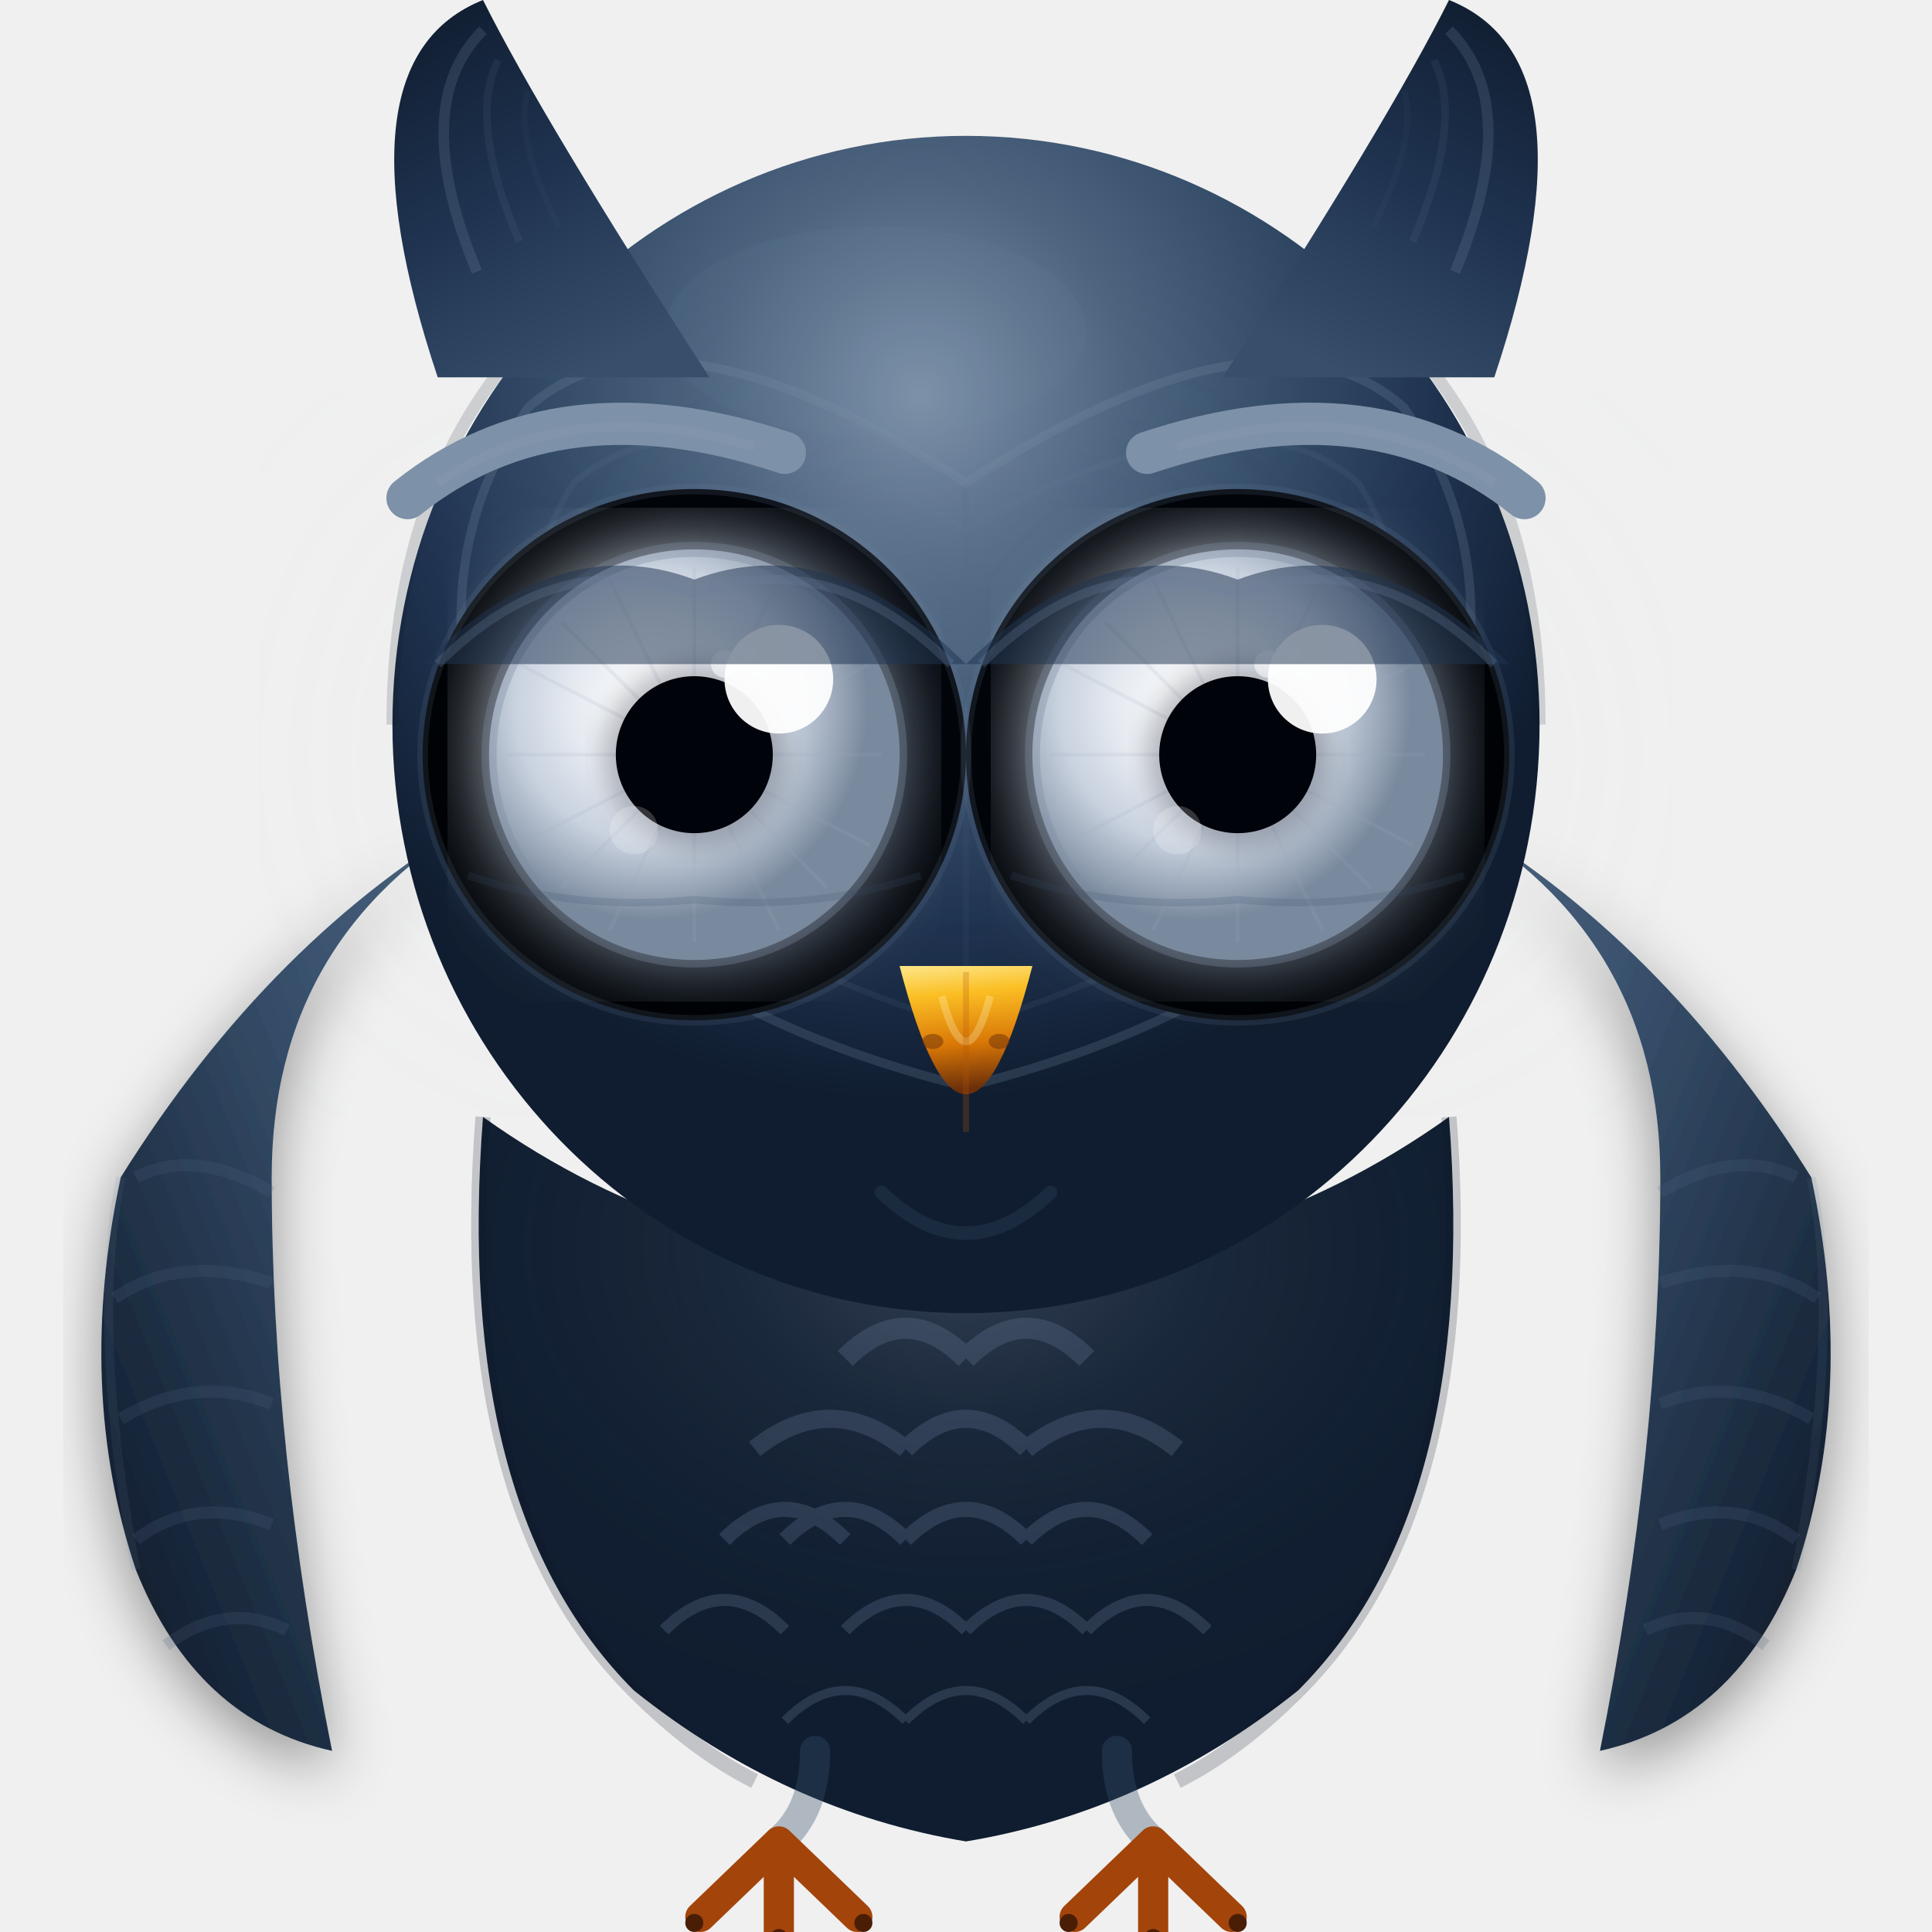
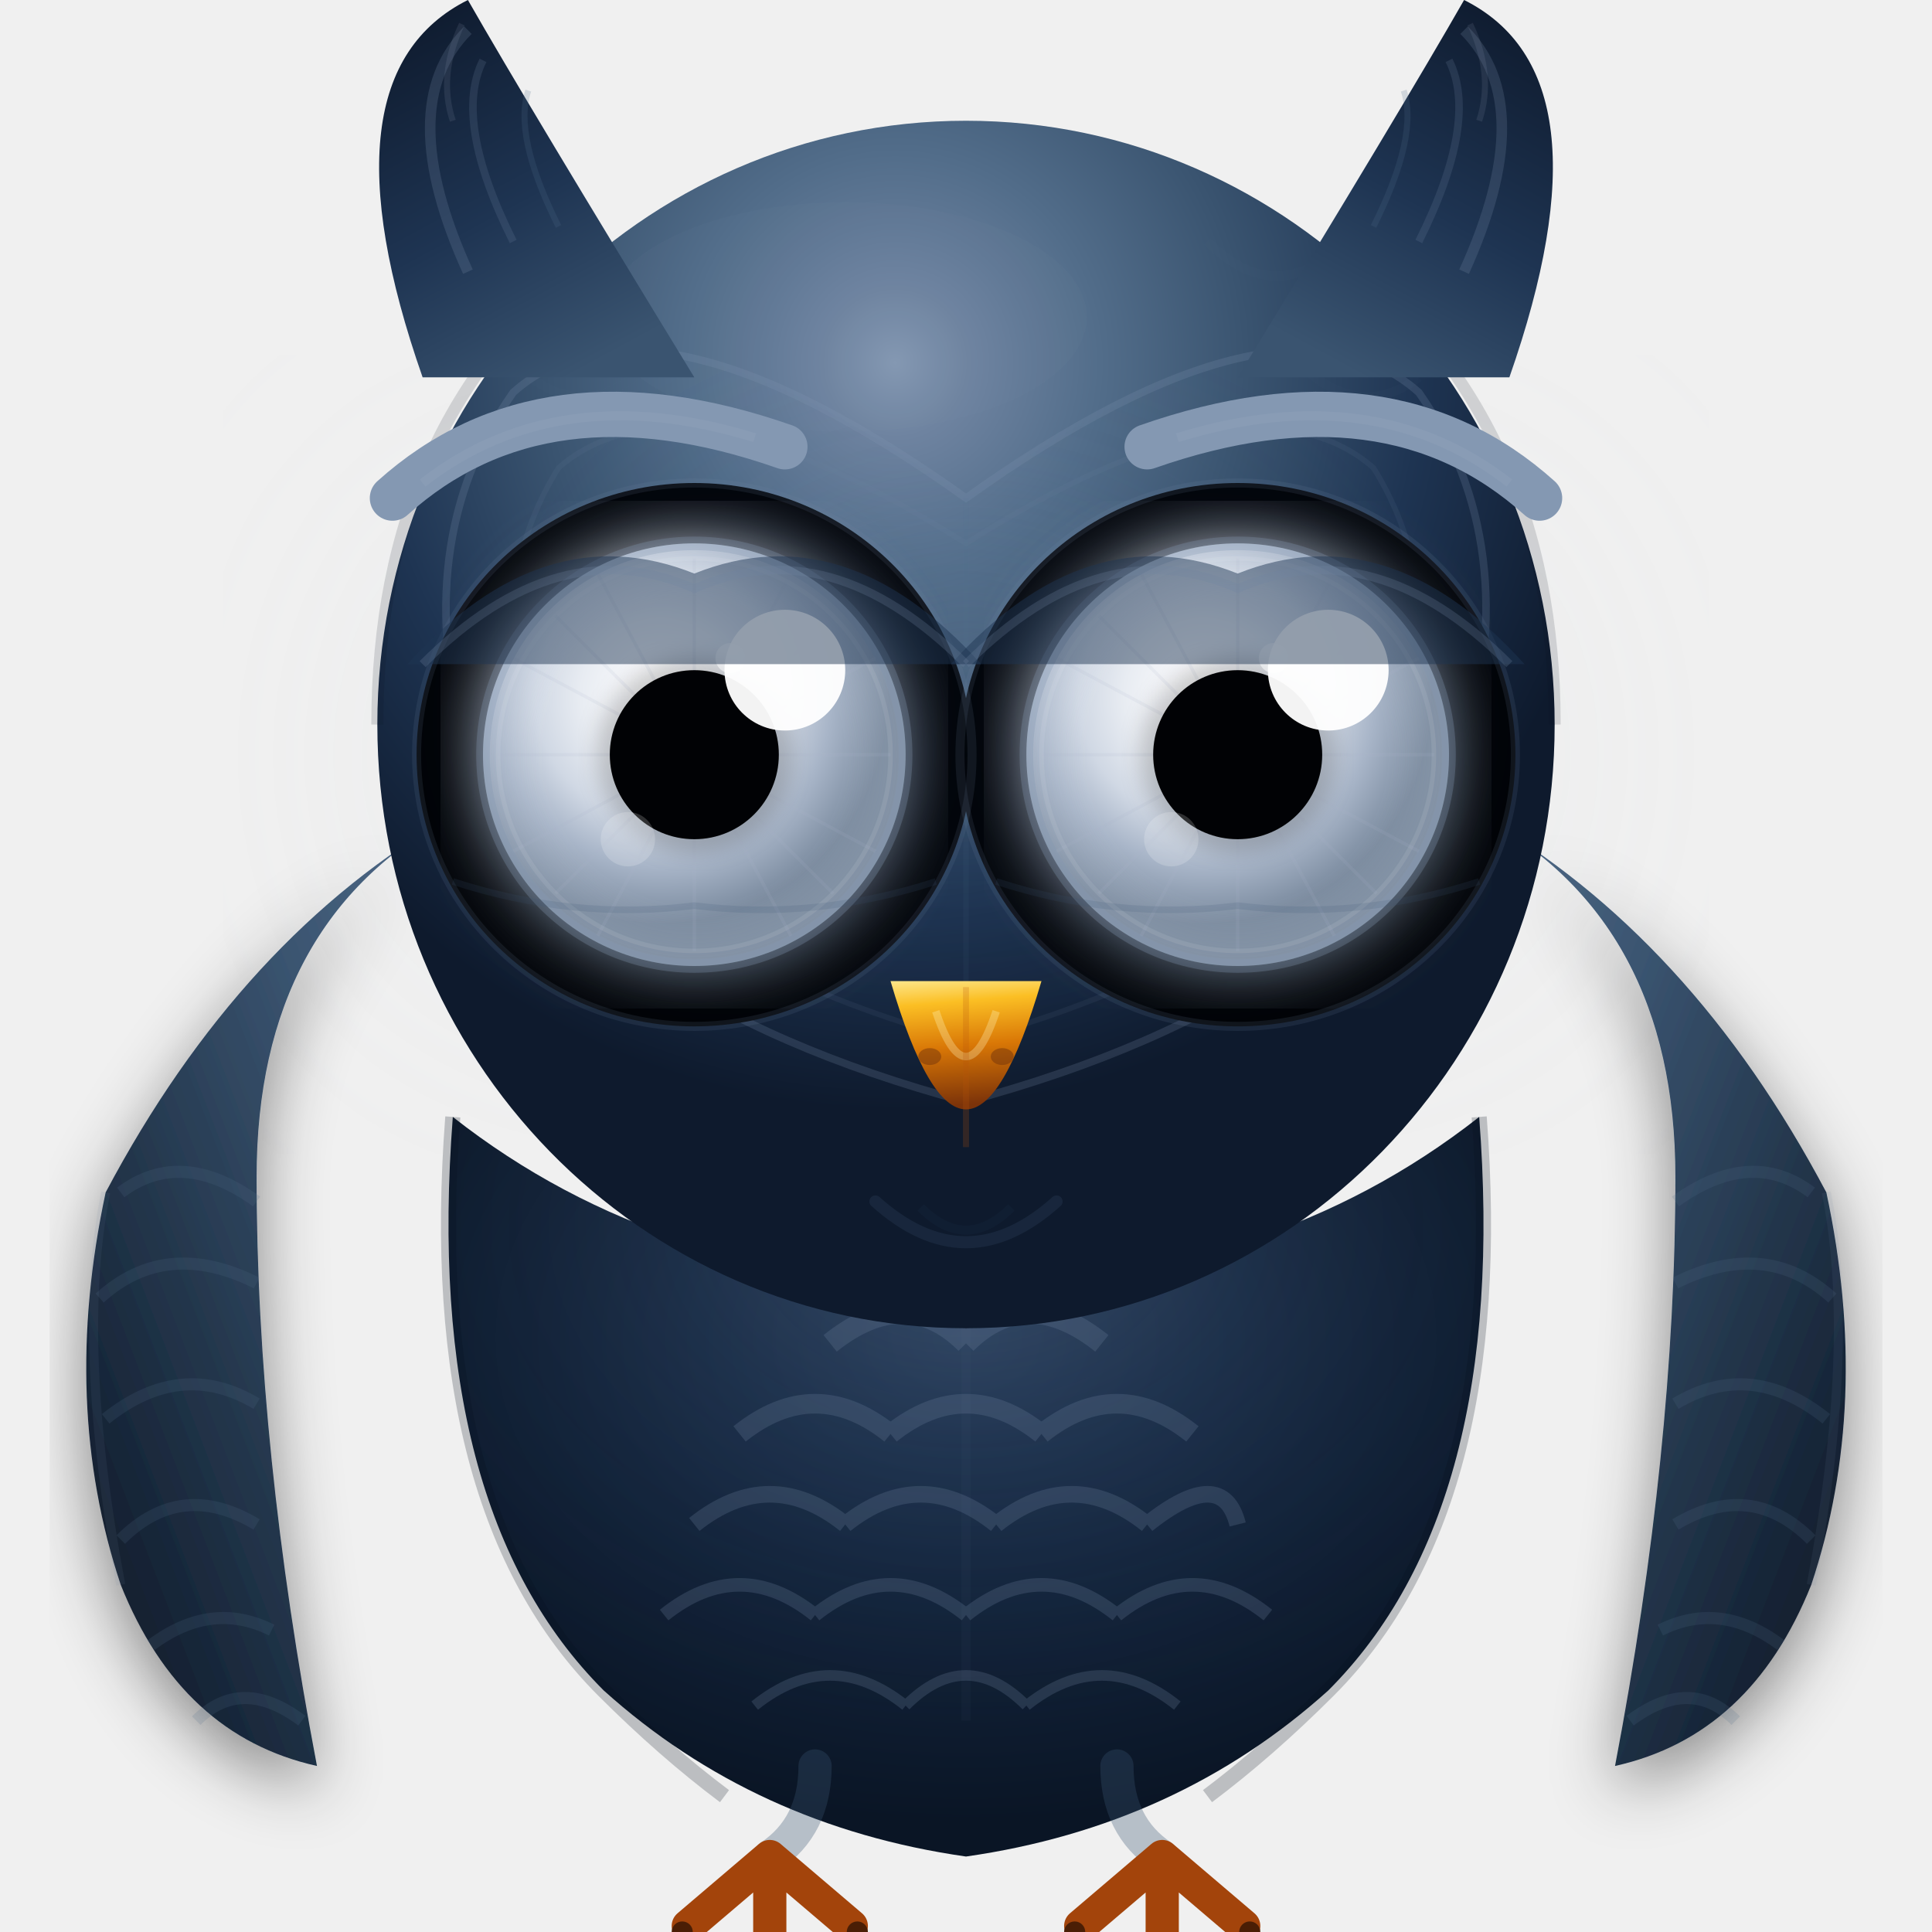
<svg xmlns="http://www.w3.org/2000/svg" viewBox="0 0 64 64">
  <defs>
-     <radialGradient id="iris" cx="40%" cy="38%" r="52%">
+     <radialGradient id="iris" cx="42%" cy="36%" r="54%">
      <stop offset="0%" stop-color="#ffffff" />
-       <stop offset="18%" stop-color="#f4f6f9" />
-       <stop offset="40%" stop-color="#e4e9f0" />
-       <stop offset="65%" stop-color="#c8d1de" />
-       <stop offset="85%" stop-color="#9daabb" />
+       <stop offset="15%" stop-color="#f7f8fb" />
+       <stop offset="35%" stop-color="#e8ecf2" />
+       <stop offset="55%" stop-color="#d0d8e4" />
+       <stop offset="75%" stop-color="#a8b5c8" />
      <stop offset="100%" stop-color="#7a8a9e" />
    </radialGradient>
-     <radialGradient id="head" cx="46%" cy="22%" r="60%">
-       <stop offset="0%" stop-color="#7d91a8" />
-       <stop offset="12%" stop-color="#6a7f99" />
-       <stop offset="30%" stop-color="#4e6580" />
-       <stop offset="50%" stop-color="#374f6b" />
-       <stop offset="75%" stop-color="#1f3350" />
-       <stop offset="100%" stop-color="#101d30" />
-     </radialGradient>
-     <radialGradient id="belly" cx="50%" cy="18%" r="68%">
-       <stop offset="0%" stop-color="#bec8d8" stop-opacity="0.22" />
-       <stop offset="35%" stop-color="#7d91a8" stop-opacity="0.1" />
-       <stop offset="100%" stop-color="#101d30" stop-opacity="0" />
-     </radialGradient>
-     <radialGradient id="disc" cx="50%" cy="40%" r="46%">
-       <stop offset="0%" stop-color="#7d91a8" stop-opacity="0.18" />
-       <stop offset="50%" stop-color="#4e6580" stop-opacity="0.06" />
-       <stop offset="100%" stop-color="#1f3350" stop-opacity="0" />
+     <radialGradient id="head" cx="44%" cy="20%" r="62%">
+       <stop offset="0%" stop-color="#8498b2" />
+       <stop offset="10%" stop-color="#6e83a0" />
+       <stop offset="28%" stop-color="#526d8a" />
+       <stop offset="48%" stop-color="#3a5470" />
+       <stop offset="72%" stop-color="#1e3452" />
+       <stop offset="100%" stop-color="#0e1a2d" />
+     </radialGradient>
+     <radialGradient id="body" cx="50%" cy="30%" r="65%">
+       <stop offset="0%" stop-color="#1e3452" />
+       <stop offset="40%" stop-color="#152842" />
+       <stop offset="100%" stop-color="#0a1525" />
+     </radialGradient>
+     <radialGradient id="belly" cx="50%" cy="15%" r="70%">
+       <stop offset="0%" stop-color="#c4cfe0" stop-opacity="0.18" />
+       <stop offset="40%" stop-color="#8498b2" stop-opacity="0.08" />
+       <stop offset="100%" stop-color="#0e1a2d" stop-opacity="0" />
+     </radialGradient>
+     <radialGradient id="disc" cx="50%" cy="42%" r="48%">
+       <stop offset="0%" stop-color="#8498b2" stop-opacity="0.16" />
+       <stop offset="55%" stop-color="#526d8a" stop-opacity="0.05" />
+       <stop offset="100%" stop-color="#1e3452" stop-opacity="0" />
    </radialGradient>
    <linearGradient id="bk" x1="0" y1="0" x2="0.1" y2="1">
      <stop offset="0%" stop-color="#fde68a" />
-       <stop offset="25%" stop-color="#fbbf24" />
-       <stop offset="65%" stop-color="#d97706" />
-       <stop offset="100%" stop-color="#6b2f0a" />
+       <stop offset="20%" stop-color="#fbbf24" />
+       <stop offset="55%" stop-color="#d97706" />
+       <stop offset="100%" stop-color="#7c3309" />
    </linearGradient>
    <linearGradient id="wl" x1="1" y1="0" x2="0" y2="1">
-       <stop offset="0%" stop-color="#4e6580" />
-       <stop offset="35%" stop-color="#374f6b" />
-       <stop offset="100%" stop-color="#091322" />
+       <stop offset="0%" stop-color="#526d8a" />
+       <stop offset="30%" stop-color="#3a5470" />
+       <stop offset="100%" stop-color="#081220" />
    </linearGradient>
    <linearGradient id="wr" x1="0" y1="0" x2="1" y2="1">
-       <stop offset="0%" stop-color="#4e6580" />
-       <stop offset="35%" stop-color="#374f6b" />
-       <stop offset="100%" stop-color="#091322" />
+       <stop offset="0%" stop-color="#526d8a" />
+       <stop offset="30%" stop-color="#3a5470" />
+       <stop offset="100%" stop-color="#081220" />
    </linearGradient>
    <linearGradient id="tuftL" x1="0.6" y1="1" x2="0.15" y2="0">
-       <stop offset="0%" stop-color="#374f6b" />
-       <stop offset="50%" stop-color="#1f3350" />
-       <stop offset="100%" stop-color="#101d30" />
+       <stop offset="0%" stop-color="#3a5470" />
+       <stop offset="45%" stop-color="#1e3452" />
+       <stop offset="100%" stop-color="#0e1a2d" />
    </linearGradient>
    <linearGradient id="tuftR" x1="0.4" y1="1" x2="0.85" y2="0">
-       <stop offset="0%" stop-color="#374f6b" />
-       <stop offset="50%" stop-color="#1f3350" />
-       <stop offset="100%" stop-color="#101d30" />
-     </linearGradient>
-     <radialGradient id="SocketL" cx="55%" cy="45%" r="55%">
-       <stop offset="0%" stop-color="#060e1a" />
-       <stop offset="100%" stop-color="#000205" />
-     </radialGradient>
-     <radialGradient id="SocketR" cx="45%" cy="45%" r="55%">
-       <stop offset="0%" stop-color="#060e1a" />
-       <stop offset="100%" stop-color="#000205" />
+       <stop offset="0%" stop-color="#3a5470" />
+       <stop offset="45%" stop-color="#1e3452" />
+       <stop offset="100%" stop-color="#0e1a2d" />
+     </linearGradient>
+     <radialGradient id="SocketL" cx="55%" cy="44%" r="56%">
+       <stop offset="0%" stop-color="#070f1c" />
+       <stop offset="100%" stop-color="#010307" />
+     </radialGradient>
+     <radialGradient id="SocketR" cx="45%" cy="44%" r="56%">
+       <stop offset="0%" stop-color="#070f1c" />
+       <stop offset="100%" stop-color="#010307" />
+     </radialGradient>
+     <radialGradient id="irisGlow" cx="50%" cy="50%" r="50%">
+       <stop offset="0%" stop-color="#ffffff" stop-opacity="0" />
+       <stop offset="70%" stop-color="#ffffff" stop-opacity="0" />
+       <stop offset="100%" stop-color="#d0d8e4" stop-opacity="0.12" />
    </radialGradient>
    <filter id="eg">
-       <feGaussianBlur stdDeviation="1.5" result="b" />
+       <feGaussianBlur stdDeviation="1.2" result="b" />
      <feMerge>
        <feMergeNode in="b" />
        <feMergeNode in="SourceGraphic" />
      </feMerge>
    </filter>
    <filter id="sg">
-       <feGaussianBlur stdDeviation="4.5" />
+       <feGaussianBlur stdDeviation="5" />
    </filter>
    <filter id="sh">
-       <feDropShadow dx="0" dy="0.6" stdDeviation="1" flood-color="#000" flood-opacity="0.4" />
+       <feDropShadow dx="0" dy="0.7" stdDeviation="1.1" flood-color="#000" flood-opacity="0.45" />
    </filter>
    <filter id="inner">
-       <feGaussianBlur stdDeviation="0.6" />
+       <feGaussianBlur stdDeviation="0.5" />
    </filter>
    <filter id="soft">
-       <feGaussianBlur stdDeviation="0.4" />
+       <feGaussianBlur stdDeviation="0.35" />
+     </filter>
+     <filter id="glow">
+       <feGaussianBlur stdDeviation="2.5" />
    </filter>
  </defs>
-   <ellipse cx="23" cy="25" rx="12" ry="10" fill="#c8d1de" opacity="0.04" filter="url(#sg)" />
-   <ellipse cx="41" cy="25" rx="12" ry="10" fill="#c8d1de" opacity="0.04" filter="url(#sg)" />
-   <path d="M16,37 Q15,50 21,56 Q26,60 32,61 Q38,60 43,56 Q49,50 48,37 Q41,42 32,42 Q23,42 16,37 Z" fill="#101d30" />
-   <path d="M16,37 Q15,50 21,56 Q26,60 32,61 Q38,60 43,56 Q49,50 48,37 Q41,42 32,42 Q23,42 16,37 Z" fill="url(#belly)" />
-   <path d="M16,37 Q15,50 21,56 Q23,58 25,59" fill="none" stroke="#091322" stroke-width="0.5" opacity="0.2" />
-   <path d="M48,37 Q49,50 43,56 Q41,58 39,59" fill="none" stroke="#091322" stroke-width="0.5" opacity="0.2" />
-   <g stroke="#6a7f99" fill="none" opacity="0.28">
-     <path d="M28,45 Q30,43 32,45" stroke-width="0.7" />
-     <path d="M32,45 Q34,43 36,45" stroke-width="0.7" />
-     <path d="M25,48 Q27.5,46 30,48" stroke-width="0.6" />
-     <path d="M30,48 Q32,46 34,48" stroke-width="0.6" />
-     <path d="M34,48 Q36.5,46 39,48" stroke-width="0.6" />
-     <path d="M26,51 Q28,49 30,51" stroke-width="0.5" />
-     <path d="M30,51 Q32,49 34,51" stroke-width="0.5" />
-     <path d="M34,51 Q36,49 38,51" stroke-width="0.5" />
-     <path d="M24,51 Q26,49 28,51" stroke-width="0.5" />
-     <path d="M28,54 Q30,52 32,54" stroke-width="0.4" />
-     <path d="M32,54 Q34,52 36,54" stroke-width="0.4" />
-     <path d="M36,54 Q38,52 40,54" stroke-width="0.4" />
-     <path d="M22,54 Q24,52 26,54" stroke-width="0.4" />
-     <path d="M30,57 Q32,55 34,57" stroke-width="0.3" />
-     <path d="M26,57 Q28,55 30,57" stroke-width="0.3" />
-     <path d="M34,57 Q36,55 38,57" stroke-width="0.3" />
-   </g>
-   <path d="M16,27 Q9,31 4,39 Q2.5,46 4.5,52 Q6.5,57 11,58 Q9,48 9,39 Q9,31 16,27 Z" fill="url(#wl)" filter="url(#sh)" />
-   <path d="M48,27 Q55,31 60,39 Q61.5,46 59.5,52 Q57.5,57 53,58 Q55,48 55,39 Q55,31 48,27 Z" fill="url(#wr)" filter="url(#sh)" />
-   <g stroke="#4e6580" fill="none" opacity="0.2" stroke-width="0.4">
-     <path d="M4.5,39 Q6.5,38 9,39.5" />
-     <path d="M3.8,43 Q6,41.5 9,42.5" />
-     <path d="M4,47 Q6.5,45.5 9,46.5" />
-     <path d="M4.5,51 Q6.5,49.5 9,50.5" />
-     <path d="M5.5,54.5 Q7.5,53 9.5,54" />
-     <path d="M59.5,39 Q57.5,38 55,39.5" />
-     <path d="M60.2,43 Q58,41.5 55,42.5" />
-     <path d="M60,47 Q57.5,45.5 55,46.5" />
-     <path d="M59.5,51 Q57.5,49.5 55,50.5" />
-     <path d="M58.5,54.5 Q56.5,53 54.5,54" />
-   </g>
-   <path d="M4,39 Q3,44 4.5,52" fill="none" stroke="#6a7f99" stroke-width="0.3" opacity="0.12" />
-   <path d="M60,39 Q61,44 59.5,52" fill="none" stroke="#6a7f99" stroke-width="0.3" opacity="0.12" />
-   <ellipse cx="32" cy="24" rx="19" ry="19.5" fill="url(#head)" />
-   <ellipse cx="29" cy="11" rx="7" ry="3.5" fill="#7d91a8" opacity="0.06" />
-   <path d="M13,24 Q13,14 20,9" fill="none" stroke="#091322" stroke-width="0.4" opacity="0.15" />
-   <path d="M51,24 Q51,14 44,9" fill="none" stroke="#091322" stroke-width="0.4" opacity="0.15" />
-   <path d="M32,36 Q20,33 16,25 Q14,18.5 17.5,13.5 Q22,9.5 32,16 Q42,9.5 46.5,13.5 Q50,18.5 48,25 Q44,33 32,36 Z" fill="url(#disc)" />
-   <path d="M32,36 Q20,33 16,25 Q14,18.5 17.5,13.5 Q22,9.5 32,16 Q42,9.5 46.5,13.5 Q50,18.5 48,25 Q44,33 32,36 Z" fill="none" stroke="#7d91a8" stroke-width="0.3" opacity="0.22" />
-   <path d="M32,34 Q22,31 18,25 Q16.5,20 19,16 Q23,12.5 32,17.5 Q41,12.5 45,16 Q47.5,20 46,25 Q42,31 32,34 Z" fill="none" stroke="#6a7f99" stroke-width="0.2" opacity="0.12" />
-   <path d="M32,16 L32,33" stroke="#4e6580" stroke-width="0.2" opacity="0.1" />
-   <path d="M14.5,12.5 Q11,2 16,0 Q18,4 23.5,12.5 Z" fill="url(#tuftL)" />
-   <path d="M49.5,12.5 Q53,2 48,0 Q46,4 40.5,12.5 Z" fill="url(#tuftR)" />
-   <path d="M15.8,9 Q13.5,3.5 16,1" fill="none" stroke="#7d91a8" stroke-width="0.35" opacity="0.2" />
-   <path d="M17.2,8 Q15.5,4 16.5,2" fill="none" stroke="#6a7f99" stroke-width="0.25" opacity="0.12" />
-   <path d="M18.5,7.5 Q17,4.5 17.5,3" fill="none" stroke="#4e6580" stroke-width="0.2" opacity="0.08" />
-   <path d="M48.2,9 Q50.5,3.5 48,1" fill="none" stroke="#7d91a8" stroke-width="0.35" opacity="0.2" />
-   <path d="M46.8,8 Q48.5,4 47.5,2" fill="none" stroke="#6a7f99" stroke-width="0.25" opacity="0.12" />
-   <path d="M45.5,7.5 Q47,4.5 46.5,3" fill="none" stroke="#4e6580" stroke-width="0.2" opacity="0.08" />
-   <ellipse cx="23" cy="25" rx="9" ry="8.8" fill="url(#SocketL)" />
-   <ellipse cx="41" cy="25" rx="9" ry="8.8" fill="url(#SocketR)" />
-   <ellipse cx="23" cy="25.5" rx="8.2" ry="7.8" fill="#000" opacity="0.12" filter="url(#inner)" />
-   <ellipse cx="41" cy="25.5" rx="8.2" ry="7.8" fill="#000" opacity="0.12" filter="url(#inner)" />
-   <ellipse cx="23" cy="25" rx="9" ry="8.8" fill="none" stroke="#6a7f99" stroke-width="0.35" opacity="0.15" />
-   <ellipse cx="41" cy="25" rx="9" ry="8.8" fill="none" stroke="#6a7f99" stroke-width="0.35" opacity="0.15" />
-   <circle cx="23" cy="25" r="6.8" fill="url(#iris)" filter="url(#eg)" />
-   <circle cx="41" cy="25" r="6.8" fill="url(#iris)" filter="url(#eg)" />
-   <circle cx="23" cy="25" r="6.8" fill="none" stroke="#7a8a9e" stroke-width="0.5" opacity="0.35" />
-   <circle cx="41" cy="25" r="6.8" fill="none" stroke="#7a8a9e" stroke-width="0.5" opacity="0.35" />
-   <g stroke="#9daabb" stroke-width="0.12" opacity="0.15">
-     <line x1="23" y1="18.8" x2="23" y2="31.2" />
-     <line x1="16.8" y1="25" x2="29.2" y2="25" />
-     <line x1="18.6" y1="20.6" x2="27.4" y2="29.4" />
-     <line x1="27.4" y1="20.6" x2="18.6" y2="29.4" />
-     <line x1="20.2" y1="19.2" x2="25.8" y2="30.8" />
-     <line x1="25.8" y1="19.2" x2="20.2" y2="30.8" />
-     <line x1="17.2" y1="22" x2="28.8" y2="28" />
-     <line x1="28.8" y1="22" x2="17.2" y2="28" />
-     <line x1="41" y1="18.8" x2="41" y2="31.2" />
-     <line x1="34.8" y1="25" x2="47.2" y2="25" />
-     <line x1="36.6" y1="20.6" x2="45.4" y2="29.4" />
-     <line x1="45.4" y1="20.6" x2="36.6" y2="29.4" />
-     <line x1="38.2" y1="19.2" x2="43.8" y2="30.8" />
-     <line x1="43.8" y1="19.2" x2="38.2" y2="30.8" />
-     <line x1="35.2" y1="22" x2="46.8" y2="28" />
-     <line x1="46.8" y1="22" x2="35.2" y2="28" />
-   </g>
-   <circle cx="23" cy="25" r="2.6" fill="#010409" />
-   <circle cx="41" cy="25" r="2.6" fill="#010409" />
-   <circle cx="23" cy="25" r="3" fill="#010409" opacity="0.25" filter="url(#soft)" />
-   <circle cx="41" cy="25" r="3" fill="#010409" opacity="0.25" filter="url(#soft)" />
-   <circle cx="25.8" cy="22.5" r="1.8" fill="white" opacity="0.94" />
-   <circle cx="43.8" cy="22.5" r="1.8" fill="white" opacity="0.94" />
-   <circle cx="21" cy="27.5" r="0.8" fill="white" opacity="0.2" />
-   <circle cx="39" cy="27.5" r="0.8" fill="white" opacity="0.2" />
-   <circle cx="24" cy="22" r="0.45" fill="white" opacity="0.55" />
-   <circle cx="42" cy="22" r="0.45" fill="white" opacity="0.55" />
-   <path d="M14,22 Q18.5,17.5 23,19.2 Q27.5,17.5 32,22" fill="#1f3350" opacity="0.52" />
-   <path d="M32,22 Q36.5,17.5 41,19.2 Q45.5,17.5 50,22" fill="#1f3350" opacity="0.52" />
-   <path d="M14.5,22 Q18.5,18 23,19.7 Q27.5,18 31.5,22" fill="none" stroke="#6a7f99" stroke-width="0.3" opacity="0.28" />
-   <path d="M32.5,22 Q36.5,18 41,19.7 Q45.5,18 49.5,22" fill="none" stroke="#6a7f99" stroke-width="0.3" opacity="0.28" />
-   <path d="M15.5,29 Q19,30.2 23,29.8 Q27,30.2 30.5,29" fill="none" stroke="#374f6b" stroke-width="0.25" opacity="0.18" />
-   <path d="M33.5,29 Q37,30.2 41,29.8 Q45,30.2 48.5,29" fill="none" stroke="#374f6b" stroke-width="0.25" opacity="0.18" />
-   <path d="M13.5,16.5 Q18.5,12.5 26,15" fill="none" stroke="#7d91a8" stroke-width="1.4" stroke-linecap="round" />
-   <path d="M50.5,16.5 Q45.5,12.5 38,15" fill="none" stroke="#7d91a8" stroke-width="1.4" stroke-linecap="round" />
-   <path d="M14.5,16 Q19,13 25,14.8" fill="none" stroke="#9daabb" stroke-width="0.3" opacity="0.15" />
-   <path d="M49.5,16 Q45,13 39,14.8" fill="none" stroke="#9daabb" stroke-width="0.3" opacity="0.15" />
-   <path d="M29.8,32 Q32,40.5 34.2,32 Z" fill="url(#bk)" />
-   <path d="M31.2,33 Q32,36 32.8,33" fill="none" stroke="#fef9c3" stroke-width="0.25" opacity="0.28" />
-   <path d="M32,32.2 L32,37.5" stroke="#b45309" stroke-width="0.2" opacity="0.25" />
-   <ellipse cx="30.9" cy="34.5" rx="0.35" ry="0.25" fill="#6b2f0a" opacity="0.5" />
-   <ellipse cx="33.1" cy="34.5" rx="0.35" ry="0.25" fill="#6b2f0a" opacity="0.5" />
-   <path d="M29.2,39.5 Q32,42.2 34.8,39.5" fill="none" stroke="#374f6b" stroke-width="0.45" stroke-linecap="round" opacity="0.25" />
+   <ellipse cx="23" cy="25" rx="13" ry="11" fill="#d0d8e4" opacity="0.05" filter="url(#sg)" />
+   <ellipse cx="41" cy="25" rx="13" ry="11" fill="#d0d8e4" opacity="0.05" filter="url(#sg)" />
+   <path d="M15,37 Q14,50 20,56 Q25,60.5 32,61.5 Q39,60.5 44,56 Q50,50 49,37 Q42,42.5 32,42.5 Q22,42.5 15,37 Z" fill="url(#body)" />
+   <path d="M15,37 Q14,50 20,56 Q25,60.5 32,61.5 Q39,60.5 44,56 Q50,50 49,37 Q42,42.5 32,42.5 Q22,42.5 15,37 Z" fill="url(#belly)" />
+   <path d="M15,37 Q14,50 20,56 Q22,58 24,59.5" fill="none" stroke="#060e1a" stroke-width="0.5" opacity="0.22" />
+   <path d="M49,37 Q50,50 44,56 Q42,58 40,59.5" fill="none" stroke="#060e1a" stroke-width="0.5" opacity="0.22" />
+   <path d="M32,43 Q32,50 32,57" fill="none" stroke="#526d8a" stroke-width="0.3" opacity="0.06" />
+   <g stroke="#6e83a0" fill="none" opacity="0.25">
+     <path d="M27.5,44.5 Q30,42.5 32,44.5" stroke-width="0.7" />
+     <path d="M32,44.5 Q34,42.5 36.5,44.5" stroke-width="0.7" />
+     <path d="M24.5,47.5 Q27,45.5 29.5,47.5" stroke-width="0.65" />
+     <path d="M29.5,47.5 Q32,45.5 34.5,47.5" stroke-width="0.65" />
+     <path d="M34.5,47.5 Q37,45.5 39.5,47.5" stroke-width="0.65" />
+     <path d="M23,50.5 Q25.5,48.5 28,50.5" stroke-width="0.55" />
+     <path d="M28,50.5 Q30.5,48.5 33,50.5" stroke-width="0.55" />
+     <path d="M33,50.5 Q35.5,48.5 38,50.5" stroke-width="0.55" />
+     <path d="M38,50.5 Q40.5,48.5 41,50.5" stroke-width="0.55" />
+     <path d="M22,53.5 Q24.5,51.5 27,53.5" stroke-width="0.45" />
+     <path d="M27,53.5 Q29.5,51.5 32,53.5" stroke-width="0.45" />
+     <path d="M32,53.5 Q34.5,51.5 37,53.5" stroke-width="0.45" />
+     <path d="M37,53.5 Q39.5,51.5 42,53.5" stroke-width="0.45" />
+     <path d="M25,56.5 Q27.5,54.5 30,56.5" stroke-width="0.35" />
+     <path d="M30,56.5 Q32,54.5 34,56.5" stroke-width="0.35" />
+     <path d="M34,56.5 Q36.5,54.5 39,56.5" stroke-width="0.35" />
+   </g>
+   <path d="M15,27 Q8,31 3.5,39.5 Q2,46.5 4,52.5 Q6,57.5 10.5,58.5 Q8.5,48 8.5,39 Q8.5,30.5 15,27 Z" fill="url(#wl)" filter="url(#sh)" />
+   <path d="M49,27 Q56,31 60.5,39.5 Q62,46.5 60,52.5 Q58,57.5 53.5,58.5 Q55.5,48 55.5,39 Q55.5,30.5 49,27 Z" fill="url(#wr)" filter="url(#sh)" />
+   <g stroke="#526d8a" fill="none" opacity="0.18" stroke-width="0.4">
+     <path d="M4,39.5 Q6,38 8.5,39.8" />
+     <path d="M3.3,43 Q5.5,41 8.5,42.5" />
+     <path d="M3.5,47 Q6,45 8.5,46.5" />
+     <path d="M4,51 Q6,49 8.5,50.5" />
+     <path d="M5,54.5 Q7,53 9,54" />
+     <path d="M6.5,57 Q8,55.5 10,57" />
+     <path d="M60,39.5 Q58,38 55.5,39.8" />
+     <path d="M60.7,43 Q58.5,41 55.5,42.5" />
+     <path d="M60.5,47 Q58,45 55.5,46.5" />
+     <path d="M60,51 Q58,49 55.5,50.5" />
+     <path d="M59,54.5 Q57,53 55,54" />
+     <path d="M57.5,57 Q56,55.5 54,57" />
+   </g>
+   <path d="M3.5,39.5 Q2.5,44.5 4,52.5" fill="none" stroke="#6e83a0" stroke-width="0.3" opacity="0.1" />
+   <path d="M60.5,39.5 Q61.5,44.5 60,52.5" fill="none" stroke="#6e83a0" stroke-width="0.3" opacity="0.1" />
+   <ellipse cx="32" cy="24" rx="19.5" ry="20" fill="url(#head)" />
+   <ellipse cx="28" cy="10.5" rx="8" ry="3.8" fill="#8498b2" opacity="0.05" />
+   <path d="M12.5,24 Q12.5,14 19.5,8.5" fill="none" stroke="#060e1a" stroke-width="0.4" opacity="0.14" />
+   <path d="M51.5,24 Q51.5,14 44.5,8.5" fill="none" stroke="#060e1a" stroke-width="0.4" opacity="0.14" />
+   <g stroke="#526d8a" fill="none" opacity="0.04" stroke-width="0.3">
+     <path d="M20,8 Q22,10 24,8.5" />
+     <path d="M40,8 Q42,10 44,8.5" />
+     <path d="M17,12 Q19,14 21,12.5" />
+     <path d="M43,12 Q45,14 47,12.5" />
+   </g>
+   <path d="M32,36.5 Q19,33 15.5,25 Q13.5,18 17,13 Q21.5,9 32,16.5 Q42.5,9 47,13 Q50.5,18 48.5,25 Q45,33 32,36.5 Z" fill="url(#disc)" />
+   <path d="M32,36.5 Q19,33 15.5,25 Q13.5,18 17,13 Q21.5,9 32,16.5 Q42.5,9 47,13 Q50.5,18 48.5,25 Q45,33 32,36.5 Z" fill="none" stroke="#8498b2" stroke-width="0.25" opacity="0.2" />
+   <path d="M32,34.5 Q21,31.5 17.5,25 Q16,19.5 18.5,15.5 Q22.5,12 32,18 Q41.5,12 45.5,15.5 Q48,19.5 46.5,25 Q43,31.5 32,34.5 Z" fill="none" stroke="#6e83a0" stroke-width="0.18" opacity="0.1" />
+   <path d="M32,16.5 L32,33.5" stroke="#526d8a" stroke-width="0.18" opacity="0.08" />
+   <path d="M14,12.5 Q10.5,2.5 15.5,0 Q17.5,3.5 23,12.5 Z" fill="url(#tuftL)" />
+   <path d="M50,12.5 Q53.5,2.5 48.5,0 Q46.5,3.5 41,12.5 Z" fill="url(#tuftR)" />
+   <g fill="none" opacity="0.2">
+     <path d="M15.5,9 Q13,3.5 15.5,1" stroke="#8498b2" stroke-width="0.35" />
+     <path d="M17,8 Q15,4 16,2" stroke="#6e83a0" stroke-width="0.25" />
+     <path d="M18.5,7.5 Q17,4.5 17.5,3" stroke="#526d8a" stroke-width="0.2" />
+     <path d="M48.5,9 Q51,3.5 48.5,1" stroke="#8498b2" stroke-width="0.35" />
+     <path d="M47,8 Q49,4 48,2" stroke="#6e83a0" stroke-width="0.25" />
+     <path d="M45.5,7.5 Q47,4.5 46.5,3" stroke="#526d8a" stroke-width="0.2" />
+   </g>
+   <path d="M15.3,0.8 Q14.5,2.5 15,4" fill="none" stroke="#a8b5c8" stroke-width="0.2" opacity="0.12" />
+   <path d="M48.7,0.8 Q49.5,2.5 49,4" fill="none" stroke="#a8b5c8" stroke-width="0.2" opacity="0.12" />
+   <ellipse cx="23" cy="25" rx="9.2" ry="9" fill="url(#SocketL)" />
+   <ellipse cx="41" cy="25" rx="9.2" ry="9" fill="url(#SocketR)" />
+   <ellipse cx="23" cy="25.5" rx="8.4" ry="8" fill="#000" opacity="0.1" filter="url(#inner)" />
+   <ellipse cx="41" cy="25.5" rx="8.4" ry="8" fill="#000" opacity="0.1" filter="url(#inner)" />
+   <ellipse cx="23" cy="25" rx="9.2" ry="9" fill="none" stroke="#6e83a0" stroke-width="0.3" opacity="0.14" />
+   <ellipse cx="41" cy="25" rx="9.2" ry="9" fill="none" stroke="#6e83a0" stroke-width="0.3" opacity="0.14" />
+   <circle cx="23" cy="25" r="7" fill="url(#iris)" filter="url(#eg)" />
+   <circle cx="41" cy="25" r="7" fill="url(#iris)" filter="url(#eg)" />
+   <circle cx="23" cy="25" r="7" fill="url(#irisGlow)" />
+   <circle cx="41" cy="25" r="7" fill="url(#irisGlow)" />
+   <circle cx="23" cy="25" r="7" fill="none" stroke="#8498b2" stroke-width="0.45" opacity="0.3" />
+   <circle cx="41" cy="25" r="7" fill="none" stroke="#8498b2" stroke-width="0.45" opacity="0.3" />
+   <g stroke="#a8b5c8" stroke-width="0.11" opacity="0.13">
+     <line x1="23" y1="18.5" x2="23" y2="31.5" />
+     <line x1="16.5" y1="25" x2="29.5" y2="25" />
+     <line x1="18.4" y1="20.4" x2="27.6" y2="29.6" />
+     <line x1="27.6" y1="20.4" x2="18.4" y2="29.6" />
+     <line x1="19.8" y1="19" x2="26.2" y2="31" />
+     <line x1="26.2" y1="19" x2="19.8" y2="31" />
+     <line x1="17" y1="21.8" x2="29" y2="28.2" />
+     <line x1="29" y1="21.8" x2="17" y2="28.2" />
+     <line x1="41" y1="18.5" x2="41" y2="31.5" />
+     <line x1="34.5" y1="25" x2="47.5" y2="25" />
+     <line x1="36.4" y1="20.4" x2="45.6" y2="29.6" />
+     <line x1="45.6" y1="20.4" x2="36.4" y2="29.6" />
+     <line x1="37.8" y1="19" x2="44.2" y2="31" />
+     <line x1="44.2" y1="19" x2="37.8" y2="31" />
+     <line x1="35" y1="21.8" x2="47" y2="28.2" />
+     <line x1="47" y1="21.8" x2="35" y2="28.2" />
+   </g>
+   <circle cx="23" cy="25" r="2.8" fill="#010306" />
+   <circle cx="41" cy="25" r="2.8" fill="#010306" />
+   <circle cx="23" cy="25" r="3.2" fill="#010306" opacity="0.2" filter="url(#soft)" />
+   <circle cx="41" cy="25" r="3.2" fill="#010306" opacity="0.2" filter="url(#soft)" />
+   <circle cx="26" cy="22.2" r="2" fill="white" opacity="0.95" />
+   <circle cx="44" cy="22.2" r="2" fill="white" opacity="0.95" />
+   <circle cx="20.8" cy="27.8" r="0.9" fill="white" opacity="0.18" />
+   <circle cx="38.8" cy="27.8" r="0.9" fill="white" opacity="0.18" />
+   <circle cx="24.2" cy="21.8" r="0.5" fill="white" opacity="0.5" />
+   <circle cx="42.2" cy="21.8" r="0.5" fill="white" opacity="0.5" />
+   <circle cx="23" cy="25" r="6.5" fill="none" stroke="#ffffff" stroke-width="0.15" opacity="0.08" />
+   <circle cx="41" cy="25" r="6.5" fill="none" stroke="#ffffff" stroke-width="0.15" opacity="0.08" />
+   <path d="M13.5,22 Q18,17 23,19 Q28,17 32.5,22" fill="#1e3452" opacity="0.48" />
+   <path d="M31.5,22 Q36,17 41,19 Q46,17 50.5,22" fill="#1e3452" opacity="0.48" />
+   <path d="M14,22 Q18.5,17.5 23,19.5 Q27.5,17.5 32,22" fill="none" stroke="#6e83a0" stroke-width="0.28" opacity="0.25" />
+   <path d="M32,22 Q36.5,17.5 41,19.5 Q45.5,17.5 50,22" fill="none" stroke="#6e83a0" stroke-width="0.28" opacity="0.25" />
+   <path d="M15,29.2 Q19,30.5 23,30 Q27,30.5 31,29.2" fill="none" stroke="#3a5470" stroke-width="0.22" opacity="0.16" />
+   <path d="M33,29.2 Q37,30.5 41,30 Q45,30.5 49,29.2" fill="none" stroke="#3a5470" stroke-width="0.22" opacity="0.16" />
+   <path d="M13,16.5 Q18,12 26,14.8" fill="none" stroke="#8498b2" stroke-width="1.5" stroke-linecap="round" />
+   <path d="M51,16.5 Q46,12 38,14.8" fill="none" stroke="#8498b2" stroke-width="1.5" stroke-linecap="round" />
+   <path d="M14,16 Q18.5,12.5 25,14.5" fill="none" stroke="#a8b5c8" stroke-width="0.3" opacity="0.14" />
+   <path d="M50,16 Q45.5,12.5 39,14.5" fill="none" stroke="#a8b5c8" stroke-width="0.3" opacity="0.14" />
+   <path d="M29.5,32.5 Q32,41 34.5,32.5 Z" fill="url(#bk)" />
+   <path d="M31,33.5 Q32,36.5 33,33.5" fill="none" stroke="#fef9c3" stroke-width="0.25" opacity="0.3" />
+   <path d="M32,32.7 L32,38" stroke="#b45309" stroke-width="0.2" opacity="0.22" />
+   <ellipse cx="30.8" cy="35" rx="0.38" ry="0.28" fill="#6b2f0a" opacity="0.45" />
+   <ellipse cx="33.2" cy="35" rx="0.38" ry="0.28" fill="#6b2f0a" opacity="0.45" />
+   <path d="M30.5,40 Q32,41.5 33.5,40" fill="none" stroke="#1e3452" stroke-width="0.3" opacity="0.15" />
+   <path d="M29,39.8 Q32,42.5 35,39.8" fill="none" stroke="#3a5470" stroke-width="0.4" stroke-linecap="round" opacity="0.22" />
  <g fill="none" stroke-linecap="round">
-     <path d="M27,58 Q27,60 25.8,61" stroke="#374f6b" stroke-width="1" opacity="0.35" />
-     <path d="M37,58 Q37,60 38.2,61" stroke="#374f6b" stroke-width="1" opacity="0.35" />
-     <g stroke="#a3440b" stroke-width="1">
-       <path d="M25.8,61 L23.2,63.5 M25.8,61 L25.8,64 M25.8,61 L28.4,63.5" />
-       <path d="M38.2,61 L35.6,63.5 M38.2,61 L38.2,64 M38.2,61 L40.8,63.5" />
+     <path d="M27,58.5 Q27,60.5 25.5,61.5" stroke="#3a5470" stroke-width="1.1" opacity="0.32" />
+     <path d="M37,58.5 Q37,60.5 38.5,61.5" stroke="#3a5470" stroke-width="1.1" opacity="0.32" />
+     <g stroke="#a3440b" stroke-width="1.1">
+       <path d="M25.5,61.5 L22.8,63.8 M25.5,61.5 L25.5,64.2 M25.5,61.5 L28.2,63.8" />
+       <path d="M38.5,61.5 L35.8,63.8 M38.5,61.5 L38.5,64.2 M38.5,61.5 L41.2,63.8" />
    </g>
    <g fill="#4a1e05">
-       <circle cx="23" cy="63.7" r="0.3" />
-       <circle cx="25.8" cy="64.2" r="0.3" />
-       <circle cx="28.6" cy="63.7" r="0.3" />
-       <circle cx="35.4" cy="63.7" r="0.3" />
-       <circle cx="38.2" cy="64.2" r="0.3" />
-       <circle cx="41" cy="63.7" r="0.3" />
+       <circle cx="22.6" cy="64" r="0.35" />
+       <circle cx="25.5" cy="64.4" r="0.35" />
+       <circle cx="28.4" cy="64" r="0.35" />
+       <circle cx="35.6" cy="64" r="0.35" />
+       <circle cx="38.5" cy="64.4" r="0.35" />
+       <circle cx="41.4" cy="64" r="0.35" />
    </g>
  </g>
</svg>
